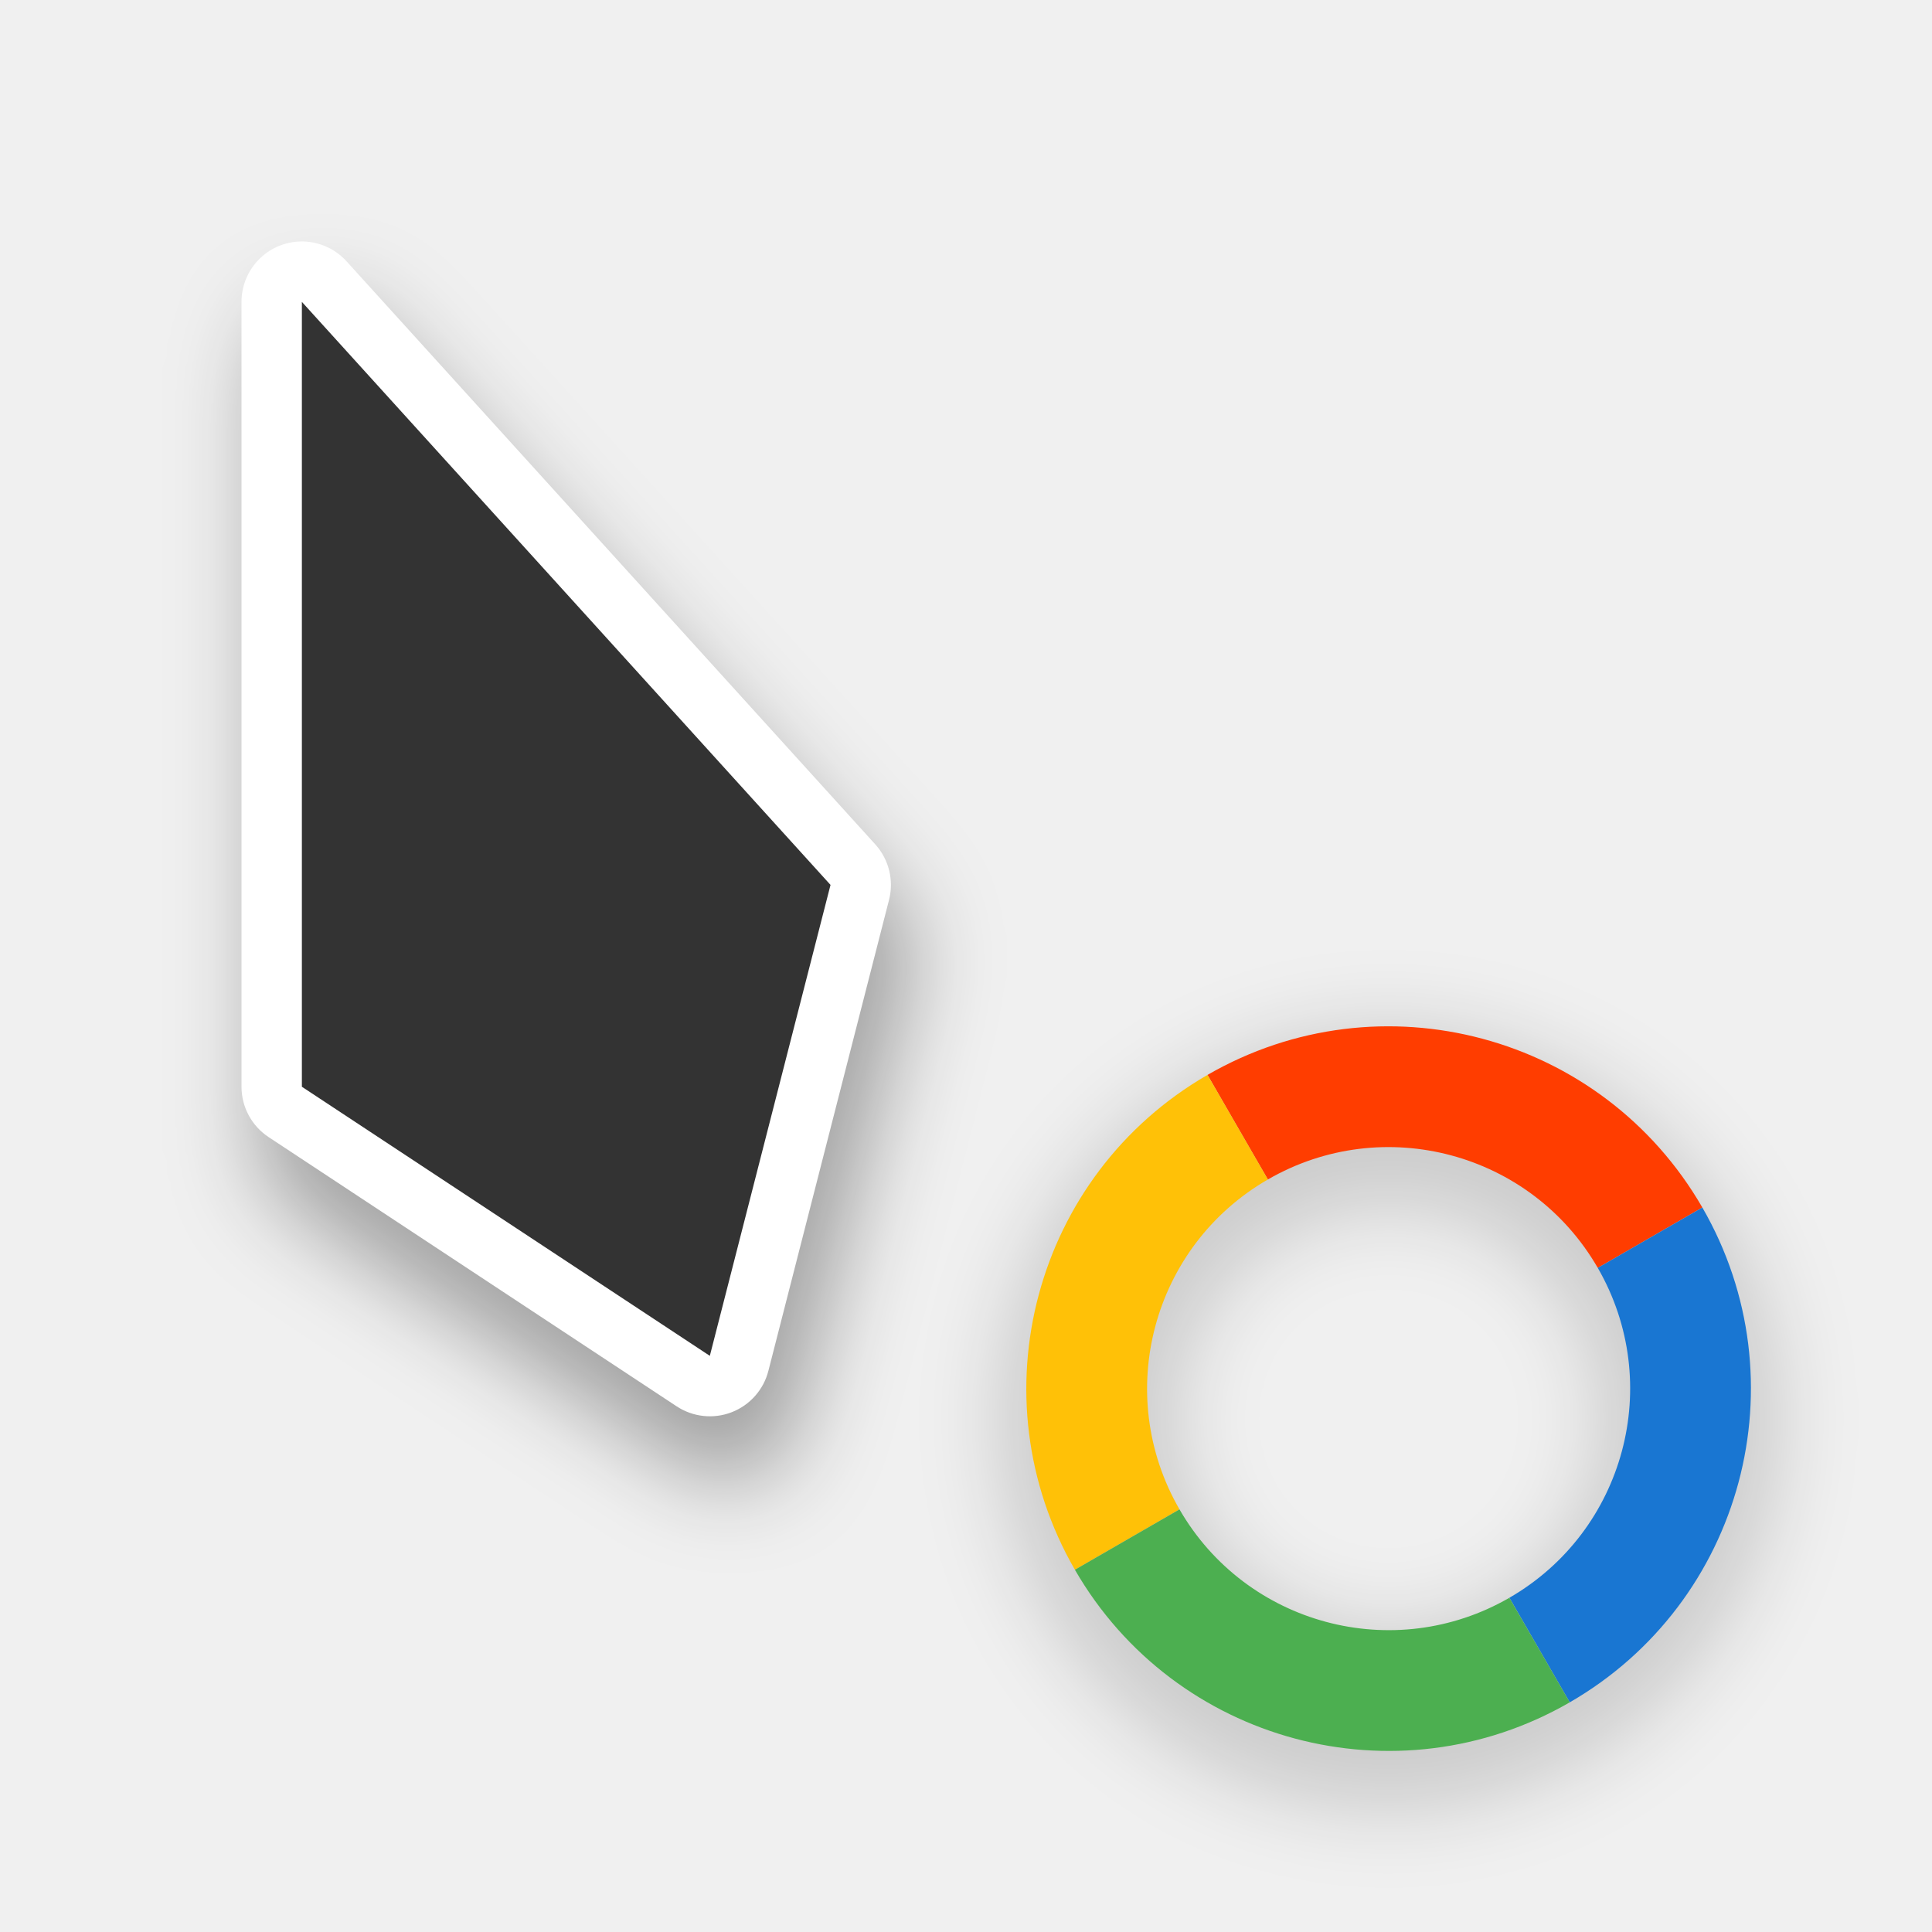
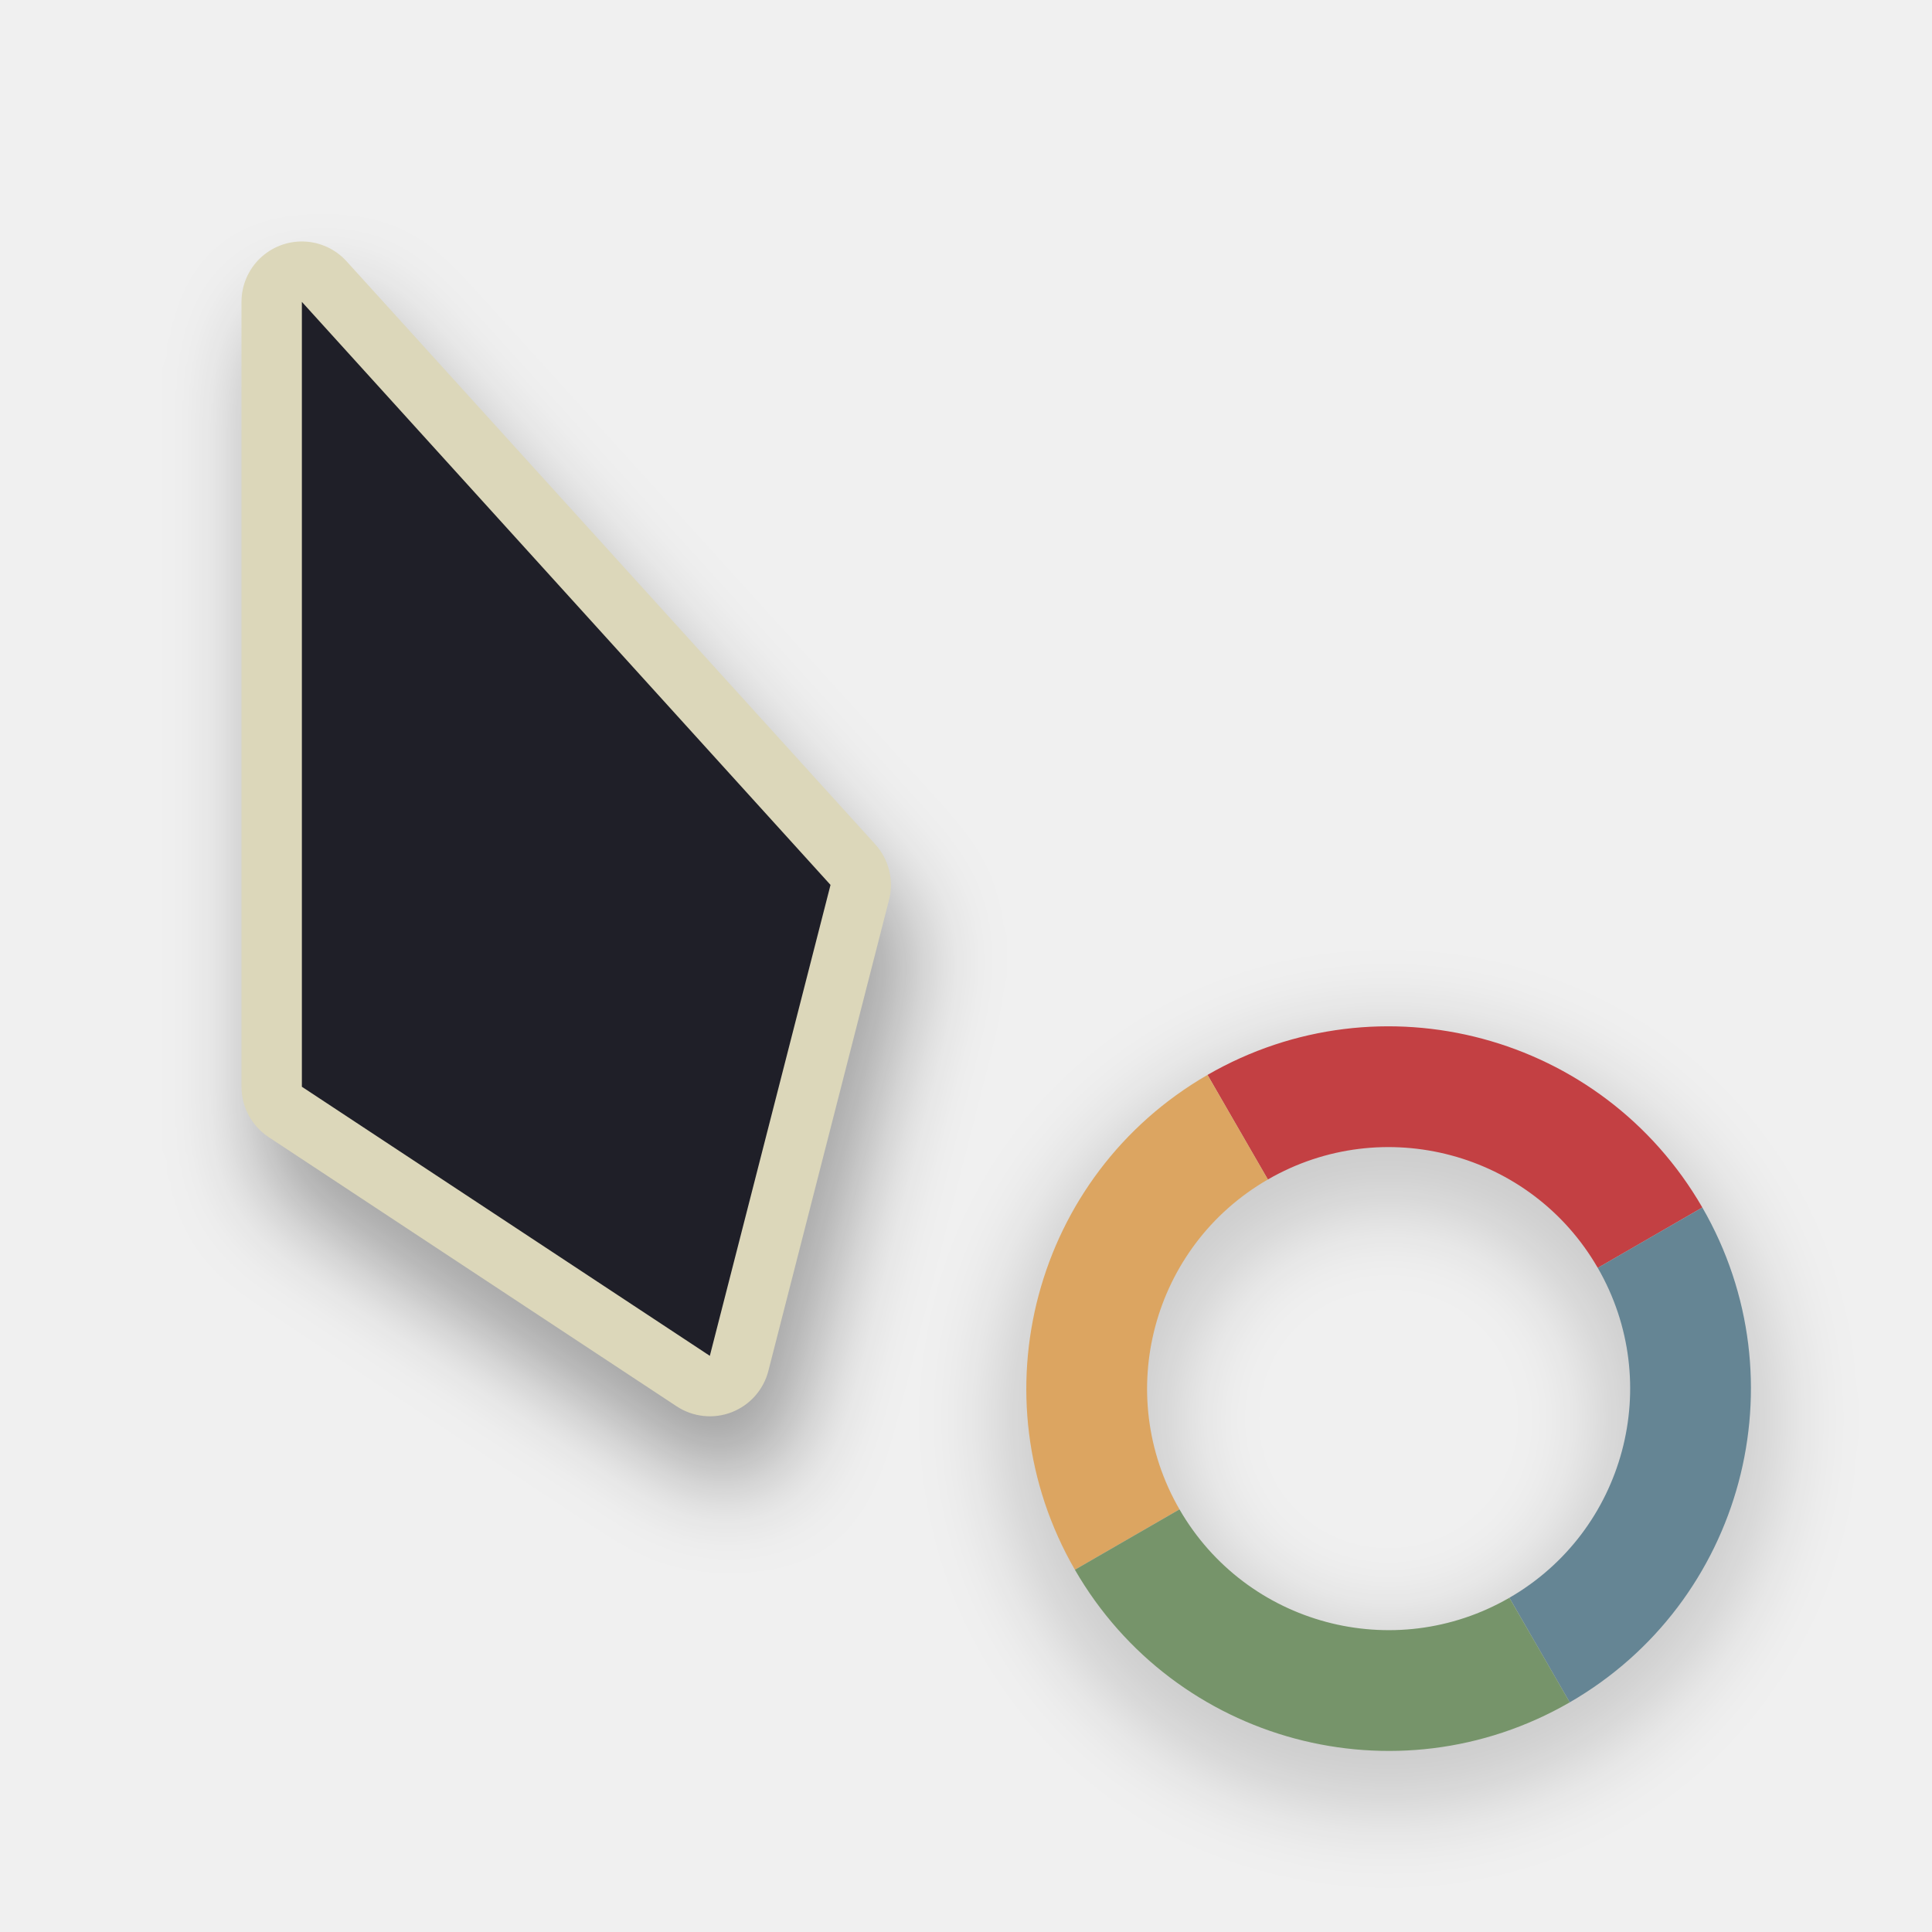
<svg xmlns="http://www.w3.org/2000/svg" width="32" height="32" version="1.1" viewBox="0 0 32 32" id="svg70">
  <defs id="defs38">
    <linearGradient id="g" x1="17.871" x2="17.871" y1="7.668" y2="17.893" gradientTransform="matrix(.60764 0 0 .58122 11.1 1033.5)" gradientUnits="userSpaceOnUse">
      <stop stop-color="#FBB114" offset="0" id="stop2" />
      <stop stop-color="#FF9508" offset="1" id="stop4" />
    </linearGradient>
    <linearGradient id="f" x1="23.954" x2="23.954" y1="8.61" y2="19.256" gradientTransform="matrix(.5582 0 0 .6327 11.1 1033.5)" gradientUnits="userSpaceOnUse">
      <stop stop-color="#FF645D" offset="0" id="stop7" />
      <stop stop-color="#FF4332" offset="1" id="stop9" />
    </linearGradient>
    <linearGradient id="e" x1="20.127" x2="20.127" y1="19.205" y2="29.033" gradientTransform="matrix(.65219 0 0 .54152 11.1 1033.5)" gradientUnits="userSpaceOnUse">
      <stop stop-color="#CA70E1" offset="0" id="stop12" />
      <stop stop-color="#B452CB" offset="1" id="stop14" />
    </linearGradient>
    <linearGradient id="d" x1="16.36" x2="16.36" y1="17.893" y2="28.118" gradientTransform="matrix(.60764 0 0 .58122 11.1 1033.5)" gradientUnits="userSpaceOnUse">
      <stop stop-color="#14ADF6" offset="0" id="stop17" />
      <stop stop-color="#1191F4" offset="1" id="stop19" />
    </linearGradient>
    <linearGradient id="c" x1="13.308" x2="13.308" y1="13.619" y2="24.265" gradientTransform="matrix(.5582 0 0 .6327 11.1 1033.5)" gradientUnits="userSpaceOnUse">
      <stop stop-color="#52CF30" offset="0" id="stop22" />
      <stop stop-color="#3BBD1C" offset="1" id="stop24" />
    </linearGradient>
    <linearGradient id="a" x1="11.766" x2="11.766" y1="9.377" y2="19.205" gradientTransform="matrix(.65219 0 0 .54152 11.1 1033.5)" gradientUnits="userSpaceOnUse">
      <stop stop-color="#FFD305" offset="0" id="stop27" />
      <stop stop-color="#FDCF01" offset="1" id="stop29" />
    </linearGradient>
    <filter id="b" x="-.162" y="-.095" width="1.324" height="1.191" color-interpolation-filters="sRGB">
      <feGaussianBlur stdDeviation="0.628" id="feGaussianBlur32" />
    </filter>
    <filter id="h" x="-.12" y="-.12" width="1.24" height="1.24" color-interpolation-filters="sRGB">
      <feGaussianBlur stdDeviation="0.65" id="feGaussianBlur35" />
    </filter>
    <filter style="color-interpolation-filters:sRGB" id="h-8" x="-0.12" y="-0.12" width="1.24" height="1.24">
      <feGaussianBlur stdDeviation="0.65" id="feGaussianBlur5" />
    </filter>
    <filter style="color-interpolation-filters:sRGB" id="filter892" x="-0.12" width="1.24" y="-0.12" height="1.24">
      <feGaussianBlur stdDeviation="0.65" id="feGaussianBlur894" />
    </filter>
    <filter style="color-interpolation-filters:sRGB" id="filter4666" x="-0.169" width="1.337" y="-0.093" height="1.186">
      <feGaussianBlur stdDeviation="0.755" id="feGaussianBlur4668" />
    </filter>
  </defs>
  <path id="path850" d="M 23,17 A 6.5,6.5 0 0 0 16.5,23.5 6.5,6.5 0 0 0 23,30 6.5,6.5 0 0 0 29.5,23.5 6.5,6.5 0 0 0 23,17 Z m 0,3 A 3.5,3.5 0 0 1 26.5,23.5 3.5,3.5 0 0 1 23,27 3.5,3.5 0 0 1 19.5,23.5 3.5,3.5 0 0 1 23,20 Z" style="opacity:0.15;fill:#000000;paint-order:stroke fill markers;filter:url(#filter892)" />
  <g id="g4682" transform="translate(-31,1.999999)">
    <path style="color:#000000;font-style:normal;font-variant:normal;font-weight:normal;font-stretch:normal;font-size:medium;line-height:normal;font-family:sans-serif;font-variant-ligatures:normal;font-variant-position:normal;font-variant-caps:normal;font-variant-numeric:normal;font-variant-alternates:normal;font-feature-settings:normal;text-indent:0;text-align:start;text-decoration:none;text-decoration-line:none;text-decoration-style:solid;text-decoration-color:#000000;letter-spacing:normal;word-spacing:normal;text-transform:none;writing-mode:lr-tb;direction:ltr;text-orientation:mixed;dominant-baseline:auto;baseline-shift:baseline;text-anchor:start;white-space:normal;shape-padding:0;clip-rule:nonzero;display:inline;overflow:visible;visibility:visible;opacity:0.35;isolation:auto;mix-blend-mode:normal;color-interpolation:sRGB;color-interpolation-filters:linearRGB;solid-color:#000000;solid-opacity:1;vector-effect:none;fill:#000000;fill-opacity:1;fill-rule:nonzero;stroke:none;stroke-width:2;stroke-linecap:round;stroke-linejoin:round;stroke-miterlimit:4;stroke-dasharray:none;stroke-dashoffset:0;stroke-opacity:1;paint-order:stroke fill markers;filter:url(#filter4666);color-rendering:auto;image-rendering:auto;shape-rendering:auto;text-rendering:auto;enable-background:accumulate" d="m 36.379,3.07 a 1,1 0 0 0 -1.033,1 v 13 a 1,1 0 0 0 0.449,0.834 l 6.758,4.459 a 1,1 0 0 0 1.52,-0.588 l 1.998,-7.799 A 1,1 0 0 0 45.844,13.057 L 37.086,3.398 A 1,1 0 0 0 36.379,3.07 Z M 37.346,6.662 44,14 42.482,19.92 37.346,16.531 Z" id="path4556" />
-     <path id="path4552" d="M 36.033,2 A 1,1 0 0 0 35,3 v 13 a 1,1 0 0 0 0.449,0.834 l 6.758,4.459 a 1,1 0 0 0 1.52,-0.588 L 45.725,12.906 A 1,1 0 0 0 45.498,11.986 L 36.74,2.328 A 1,1 0 0 0 36.033,2 Z M 37,5.592 43.654,12.93 42.137,18.85 37,15.461 Z" style="color:#000000;font-style:normal;font-variant:normal;font-weight:normal;font-stretch:normal;font-size:medium;line-height:normal;font-family:sans-serif;font-variant-ligatures:normal;font-variant-position:normal;font-variant-caps:normal;font-variant-numeric:normal;font-variant-alternates:normal;font-feature-settings:normal;text-indent:0;text-align:start;text-decoration:none;text-decoration-line:none;text-decoration-style:solid;text-decoration-color:#000000;letter-spacing:normal;word-spacing:normal;text-transform:none;writing-mode:lr-tb;direction:ltr;text-orientation:mixed;dominant-baseline:auto;baseline-shift:baseline;text-anchor:start;white-space:normal;shape-padding:0;clip-rule:nonzero;display:inline;overflow:visible;visibility:visible;opacity:1;isolation:auto;mix-blend-mode:normal;color-interpolation:sRGB;color-interpolation-filters:linearRGB;solid-color:#000000;solid-opacity:1;vector-effect:none;fill:#ffffff;fill-opacity:1;fill-rule:nonzero;stroke:none;stroke-width:2;stroke-linecap:round;stroke-linejoin:round;stroke-miterlimit:4;stroke-dasharray:none;stroke-dashoffset:0;stroke-opacity:1;paint-order:stroke fill markers;color-rendering:auto;image-rendering:auto;shape-rendering:auto;text-rendering:auto;enable-background:accumulate" />
-     <path id="rect4546" d="m 36,3 v 13 l 6.757,4.457 1.999,-7.8 z" style="opacity:1;fill:#333333;fill-opacity:1;stroke:none;stroke-width:2.237;stroke-linecap:round;stroke-linejoin:round;stroke-miterlimit:4;stroke-dasharray:none;stroke-opacity:1;paint-order:stroke fill markers" />
+     <path id="path4552" d="M 36.033,2 A 1,1 0 0 0 35,3 v 13 a 1,1 0 0 0 0.449,0.834 l 6.758,4.459 a 1,1 0 0 0 1.52,-0.588 L 45.725,12.906 A 1,1 0 0 0 45.498,11.986 L 36.74,2.328 A 1,1 0 0 0 36.033,2 Z M 37,5.592 43.654,12.93 42.137,18.85 37,15.461 Z" style="color:#000000;font-style:normal;font-variant:normal;font-weight:normal;font-stretch:normal;font-size:medium;line-height:normal;font-family:sans-serif;font-variant-ligatures:normal;font-variant-position:normal;font-variant-caps:normal;font-variant-numeric:normal;font-variant-alternates:normal;font-feature-settings:normal;text-indent:0;text-align:start;text-decoration:none;text-decoration-line:none;text-decoration-style:solid;text-decoration-color:#000000;letter-spacing:normal;word-spacing:normal;text-transform:none;writing-mode:lr-tb;direction:ltr;text-orientation:mixed;dominant-baseline:auto;baseline-shift:baseline;text-anchor:start;white-space:normal;shape-padding:0;clip-rule:nonzero;display:inline;overflow:visible;visibility:visible;opacity:1;isolation:auto;mix-blend-mode:normal;color-interpolation:sRGB;color-interpolation-filters:linearRGB;solid-color:#000000;solid-opacity:1;vector-effect:none;fill:#dcd7ba;fill-opacity:1;fill-rule:nonzero;stroke:none;stroke-width:2;stroke-linecap:round;stroke-linejoin:round;stroke-miterlimit:4;stroke-dasharray:none;stroke-dashoffset:0;stroke-opacity:1;paint-order:stroke fill markers;color-rendering:auto;image-rendering:auto;shape-rendering:auto;text-rendering:auto;enable-background:accumulate" />
+     <path id="rect4546" d="m 36,3 v 13 l 6.757,4.457 1.999,-7.8 z" style="opacity:1;fill:#1f1f28;fill-opacity:1;stroke:none;stroke-width:2.237;stroke-linecap:round;stroke-linejoin:round;stroke-miterlimit:4;stroke-dasharray:none;stroke-opacity:1;paint-order:stroke fill markers" />
  </g>
  <g id="g964" transform="rotate(60,23,23)">
-     <path id="circle913" d="m 23,17 a 6,6 0 0 0 -6,6 h 2 a 4,4 0 0 1 4,-4 z" style="fill:#ff3d00;fill-opacity:1;stroke-width:0.923;paint-order:stroke fill markers" />
-     <path style="fill:#1976d2;fill-opacity:1;stroke-width:0.923;paint-order:stroke fill markers" d="m 23,17 a 6,6 0 0 1 6,6 h -2 a 4,4 0 0 0 -4,-4 z" id="path954" />
-     <path style="fill:#ffc107;fill-opacity:1;stroke-width:0.923;paint-order:stroke fill markers" d="m 23,29 a 6,6 0 0 1 -6,-6 h 2 a 4,4 0 0 0 4,4 z" id="path956" />
-     <path id="path958" d="m 23,29 a 6,6 0 0 0 6,-6 h -2 a 4,4 0 0 1 -4,4 z" style="fill:#4caf50;fill-opacity:1;stroke-width:0.923;paint-order:stroke fill markers" />
+     <path id="circle913" d="m 23,17 a 6,6 0 0 0 -6,6 h 2 a 4,4 0 0 1 4,-4 z" style="fill:#c34043;fill-opacity:1;stroke-width:0.923;paint-order:stroke fill markers" />
+     <path style="fill:#658594;fill-opacity:1;stroke-width:0.923;paint-order:stroke fill markers" d="m 23,17 a 6,6 0 0 1 6,6 h -2 a 4,4 0 0 0 -4,-4 z" id="path954" />
+     <path style="fill:#dca561;fill-opacity:1;stroke-width:0.923;paint-order:stroke fill markers" d="m 23,29 a 6,6 0 0 1 -6,-6 h 2 a 4,4 0 0 0 4,4 z" id="path956" />
+     <path id="path958" d="m 23,29 a 6,6 0 0 0 6,-6 h -2 a 4,4 0 0 1 -4,4 z" style="fill:#76946a;fill-opacity:1;stroke-width:0.923;paint-order:stroke fill markers" />
  </g>
</svg>
